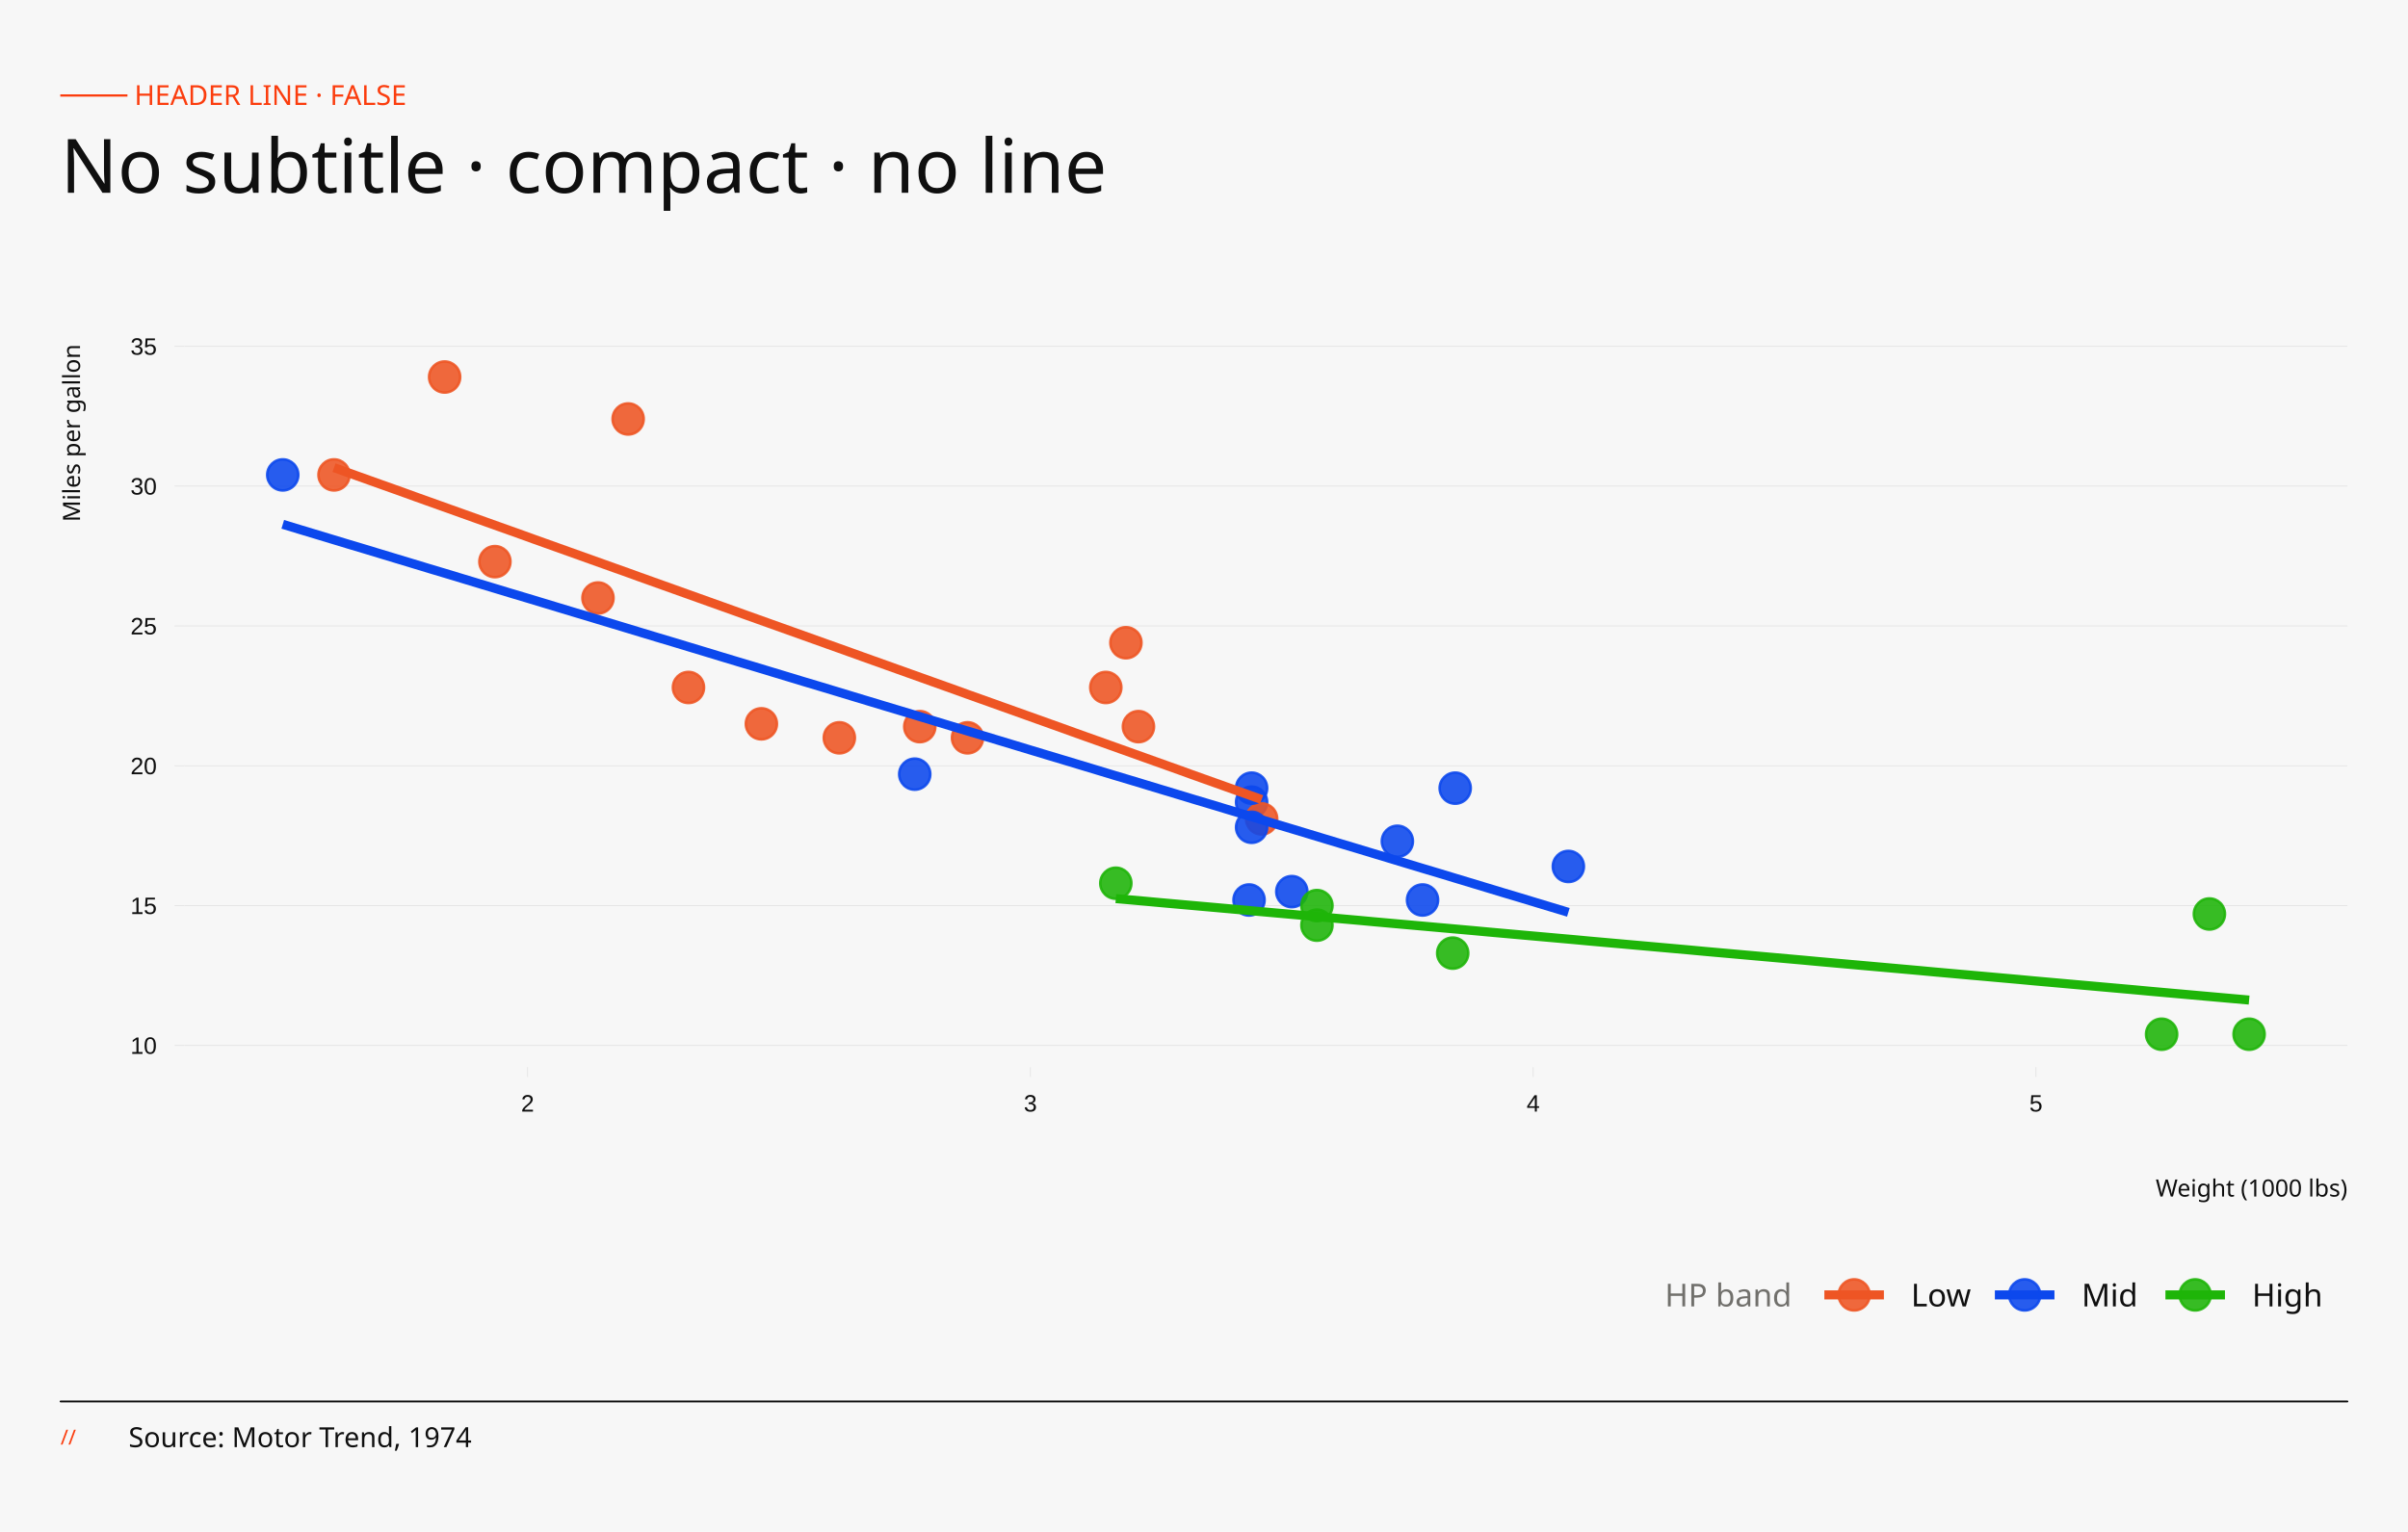
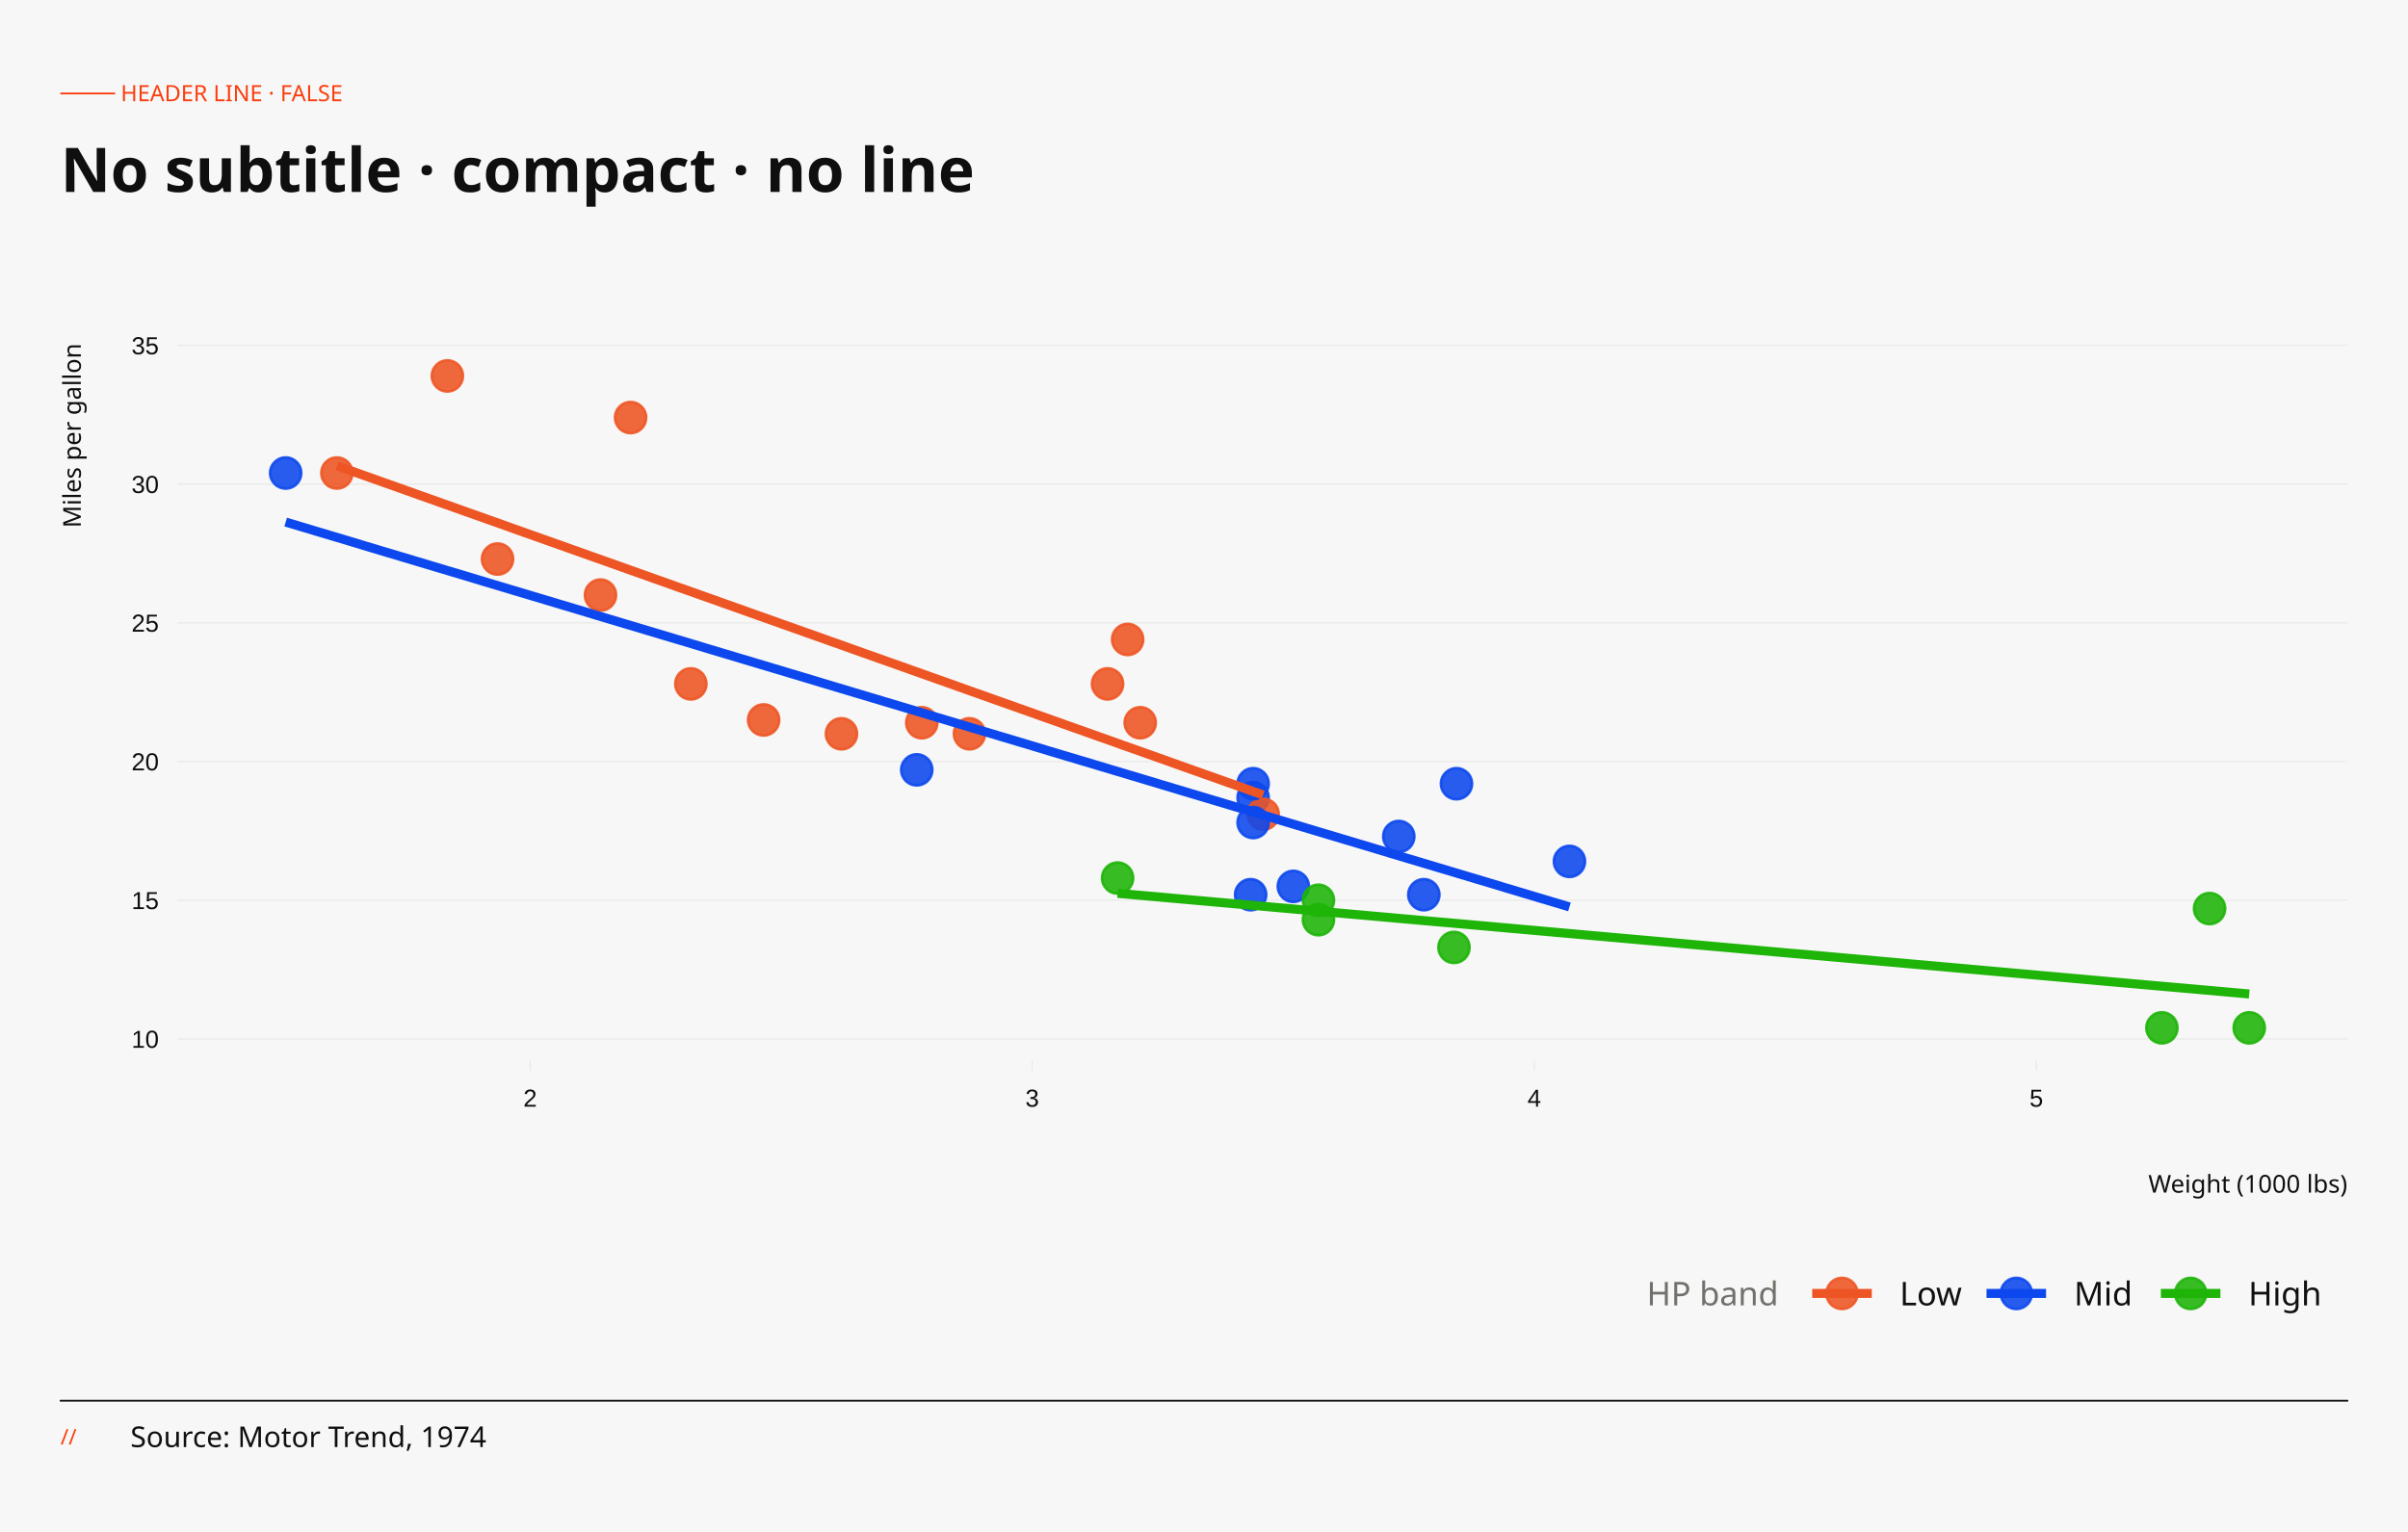
<svg xmlns="http://www.w3.org/2000/svg" width="396.00pt" height="252.00pt" viewBox="0 0 396.00 252.00">
  <g class="svglite">
    <defs>
      <style type="text/css">
    .svglite line, .svglite polyline, .svglite polygon, .svglite path, .svglite rect, .svglite circle {
      fill: none;
      stroke: #000000;
      stroke-linecap: round;
      stroke-linejoin: round;
      stroke-miterlimit: 10.00;
    }
    .svglite text {
      white-space: pre;
    }
    .svglite g.glyphgroup path {
      fill: inherit;
      stroke: none;
    }
  </style>
    </defs>
    <rect width="100%" height="100%" style="stroke: none; fill: none;" />
    <defs>
      <clipPath id="cpMC4wMHwzOTYuMDB8MC4wMHwyNTIuMDA=">
        <rect x="0.00" y="0.00" width="396.00" height="252.00" />
      </clipPath>
    </defs>
    <g clip-path="url(#cpMC4wMHwzOTYuMDB8MC4wMHwyNTIuMDA=)">
-       <rect x="0.00" y="0.00" width="396.00" height="252.00" style="stroke-width: 0.63; stroke: none; fill: #F7F7F7;" />
+       <rect x="-0" y="0.00" width="396.00" height="252.00" style="stroke-width: 0.65; stroke: none; fill: #F7F7F7;" />
    </g>
    <defs>
-       <clipPath id="cpMzAuMzN8Mzg2LjA0fDU2LjYyfDE3NS41NA==">
-         <rect x="30.33" y="56.62" width="355.71" height="118.92" />
+       <clipPath id="cpMzAuODN8Mzg2LjA0fDU2LjQ4fDE3NC40NQ==">
+         <rect x="30.83" y="56.48" width="355.20" height="117.97" />
      </clipPath>
    </defs>
-     <g clip-path="url(#cpMzAuMzN8Mzg2LjA0fDU2LjYyfDE3NS41NA==)">
-       <rect x="30.33" y="56.62" width="355.71" height="118.92" style="stroke-width: 0.63; stroke: none; fill: #F7F7F7;" />
-       <polyline points="30.33,171.97 386.04,171.97 " style="stroke-width: 0.15; stroke: #E4E4E4; stroke-linecap: butt;" />
-       <polyline points="30.33,148.97 386.04,148.97 " style="stroke-width: 0.15; stroke: #E4E4E4; stroke-linecap: butt;" />
-       <polyline points="30.33,125.97 386.04,125.97 " style="stroke-width: 0.15; stroke: #E4E4E4; stroke-linecap: butt;" />
-       <polyline points="30.33,102.97 386.04,102.97 " style="stroke-width: 0.15; stroke: #E4E4E4; stroke-linecap: butt;" />
-       <polyline points="30.33,79.96 386.04,79.96 " style="stroke-width: 0.15; stroke: #E4E4E4; stroke-linecap: butt;" />
-       <polyline points="30.33,56.96 386.04,56.96 " style="stroke-width: 0.15; stroke: #E4E4E4; stroke-linecap: butt;" />
-       <circle cx="138.03" cy="121.37" r="2.56" style="stroke-width: 0.42; stroke: #EE5524; stroke-opacity: 0.88; fill: #EE5524; fill-opacity: 0.88;" />
-       <circle cx="159.11" cy="121.37" r="2.56" style="stroke-width: 0.42; stroke: #EE5524; stroke-opacity: 0.88; fill: #EE5524; fill-opacity: 0.88;" />
-       <circle cx="113.22" cy="113.09" r="2.56" style="stroke-width: 0.42; stroke: #EE5524; stroke-opacity: 0.88; fill: #EE5524; fill-opacity: 0.88;" />
-       <circle cx="187.22" cy="119.53" r="2.56" style="stroke-width: 0.42; stroke: #EE5524; stroke-opacity: 0.88; fill: #EE5524; fill-opacity: 0.88;" />
-       <circle cx="205.83" cy="131.95" r="2.56" style="stroke-width: 0.42; stroke: #0C48ED; stroke-opacity: 0.88; fill: #0C48ED; fill-opacity: 0.88;" />
-       <circle cx="207.48" cy="134.71" r="2.56" style="stroke-width: 0.42; stroke: #EE5524; stroke-opacity: 0.88; fill: #EE5524; fill-opacity: 0.88;" />
-       <circle cx="216.57" cy="152.19" r="2.56" style="stroke-width: 0.42; stroke: #1EB508; stroke-opacity: 0.88; fill: #1EB508; fill-opacity: 0.88;" />
-       <circle cx="185.16" cy="105.73" r="2.56" style="stroke-width: 0.42; stroke: #EE5524; stroke-opacity: 0.88; fill: #EE5524; fill-opacity: 0.88;" />
-       <circle cx="181.85" cy="113.09" r="2.56" style="stroke-width: 0.42; stroke: #EE5524; stroke-opacity: 0.88; fill: #EE5524; fill-opacity: 0.88;" />
-       <circle cx="205.83" cy="129.65" r="2.56" style="stroke-width: 0.42; stroke: #0C48ED; stroke-opacity: 0.88; fill: #0C48ED; fill-opacity: 0.88;" />
-       <circle cx="205.83" cy="136.09" r="2.56" style="stroke-width: 0.42; stroke: #0C48ED; stroke-opacity: 0.88; fill: #0C48ED; fill-opacity: 0.88;" />
-       <circle cx="257.92" cy="142.53" r="2.56" style="stroke-width: 0.42; stroke: #0C48ED; stroke-opacity: 0.88; fill: #0C48ED; fill-opacity: 0.88;" />
-       <circle cx="229.80" cy="138.39" r="2.56" style="stroke-width: 0.42; stroke: #0C48ED; stroke-opacity: 0.88; fill: #0C48ED; fill-opacity: 0.88;" />
-       <circle cx="233.94" cy="148.05" r="2.56" style="stroke-width: 0.42; stroke: #0C48ED; stroke-opacity: 0.88; fill: #0C48ED; fill-opacity: 0.88;" />
-       <circle cx="355.48" cy="170.13" r="2.56" style="stroke-width: 0.42; stroke: #1EB508; stroke-opacity: 0.88; fill: #1EB508; fill-opacity: 0.88;" />
-       <circle cx="369.87" cy="170.13" r="2.56" style="stroke-width: 0.42; stroke: #1EB508; stroke-opacity: 0.88; fill: #1EB508; fill-opacity: 0.88;" />
-       <circle cx="363.34" cy="150.35" r="2.56" style="stroke-width: 0.42; stroke: #1EB508; stroke-opacity: 0.88; fill: #1EB508; fill-opacity: 0.88;" />
-       <circle cx="103.30" cy="68.92" r="2.56" style="stroke-width: 0.42; stroke: #EE5524; stroke-opacity: 0.88; fill: #EE5524; fill-opacity: 0.88;" />
-       <circle cx="54.93" cy="78.12" r="2.56" style="stroke-width: 0.42; stroke: #EE5524; stroke-opacity: 0.88; fill: #EE5524; fill-opacity: 0.88;" />
-       <circle cx="73.12" cy="62.02" r="2.56" style="stroke-width: 0.42; stroke: #EE5524; stroke-opacity: 0.88; fill: #EE5524; fill-opacity: 0.88;" />
-       <circle cx="125.21" cy="119.07" r="2.56" style="stroke-width: 0.42; stroke: #EE5524; stroke-opacity: 0.88; fill: #EE5524; fill-opacity: 0.88;" />
-       <circle cx="212.44" cy="146.67" r="2.56" style="stroke-width: 0.42; stroke: #0C48ED; stroke-opacity: 0.88; fill: #0C48ED; fill-opacity: 0.88;" />
-       <circle cx="205.41" cy="148.05" r="2.56" style="stroke-width: 0.42; stroke: #0C48ED; stroke-opacity: 0.88; fill: #0C48ED; fill-opacity: 0.88;" />
-       <circle cx="238.90" cy="156.79" r="2.56" style="stroke-width: 0.42; stroke: #1EB508; stroke-opacity: 0.88; fill: #1EB508; fill-opacity: 0.88;" />
-       <circle cx="239.31" cy="129.65" r="2.56" style="stroke-width: 0.42; stroke: #0C48ED; stroke-opacity: 0.88; fill: #0C48ED; fill-opacity: 0.88;" />
-       <circle cx="81.39" cy="92.39" r="2.56" style="stroke-width: 0.42; stroke: #EE5524; stroke-opacity: 0.88; fill: #EE5524; fill-opacity: 0.88;" />
-       <circle cx="98.34" cy="98.37" r="2.56" style="stroke-width: 0.42; stroke: #EE5524; stroke-opacity: 0.88; fill: #EE5524; fill-opacity: 0.88;" />
-       <circle cx="46.50" cy="78.12" r="2.56" style="stroke-width: 0.42; stroke: #0C48ED; stroke-opacity: 0.88; fill: #0C48ED; fill-opacity: 0.88;" />
-       <circle cx="183.50" cy="145.29" r="2.56" style="stroke-width: 0.42; stroke: #1EB508; stroke-opacity: 0.88; fill: #1EB508; fill-opacity: 0.88;" />
-       <circle cx="150.43" cy="127.35" r="2.56" style="stroke-width: 0.42; stroke: #0C48ED; stroke-opacity: 0.88; fill: #0C48ED; fill-opacity: 0.88;" />
-       <circle cx="216.57" cy="148.97" r="2.56" style="stroke-width: 0.42; stroke: #1EB508; stroke-opacity: 0.88; fill: #1EB508; fill-opacity: 0.88;" />
-       <circle cx="151.26" cy="119.53" r="2.56" style="stroke-width: 0.42; stroke: #EE5524; stroke-opacity: 0.88; fill: #EE5524; fill-opacity: 0.88;" />
-       <polyline points="54.93,76.93 56.86,77.62 58.79,78.31 60.72,79.00 62.65,79.69 64.59,80.38 66.52,81.07 68.45,81.77 70.38,82.46 72.31,83.15 74.24,83.84 76.17,84.53 78.10,85.22 80.03,85.91 81.96,86.60 83.90,87.29 85.83,87.98 87.76,88.68 89.69,89.37 91.62,90.06 93.55,90.75 95.48,91.44 97.41,92.13 99.34,92.82 101.27,93.51 103.21,94.20 105.14,94.90 107.07,95.59 109.00,96.28 110.93,96.97 112.86,97.66 114.79,98.35 116.72,99.04 118.65,99.73 120.58,100.42 122.52,101.12 124.45,101.81 126.38,102.50 128.31,103.19 130.24,103.88 132.17,104.57 134.10,105.26 136.03,105.95 137.96,106.64 139.89,107.33 141.83,108.03 143.76,108.72 145.69,109.41 147.62,110.10 149.55,110.79 151.48,111.48 153.41,112.17 155.34,112.86 157.27,113.55 159.20,114.25 161.14,114.94 163.07,115.63 165.00,116.32 166.93,117.01 168.86,117.70 170.79,118.39 172.72,119.08 174.65,119.77 176.58,120.47 178.51,121.16 180.45,121.85 182.38,122.54 184.31,123.23 186.24,123.92 188.17,124.61 190.10,125.30 192.03,125.99 193.96,126.68 195.89,127.38 197.82,128.07 199.76,128.76 201.69,129.45 203.62,130.14 205.55,130.83 207.48,131.52 " style="stroke-width: 1.49; stroke: #EE5524; stroke-linecap: butt;" />
-       <polyline points="46.50,86.25 49.17,87.06 51.85,87.87 54.53,88.68 57.20,89.49 59.88,90.29 62.55,91.10 65.23,91.91 67.91,92.72 70.58,93.53 73.26,94.33 75.93,95.14 78.61,95.95 81.29,96.76 83.96,97.57 86.64,98.37 89.32,99.18 91.99,99.99 94.67,100.80 97.34,101.60 100.02,102.41 102.70,103.22 105.37,104.03 108.05,104.84 110.73,105.64 113.40,106.45 116.08,107.26 118.75,108.07 121.43,108.88 124.11,109.68 126.78,110.49 129.46,111.30 132.13,112.11 134.81,112.91 137.49,113.72 140.16,114.53 142.84,115.34 145.52,116.15 148.19,116.95 150.87,117.76 153.54,118.57 156.22,119.38 158.90,120.19 161.57,120.99 164.25,121.80 166.93,122.61 169.60,123.42 172.28,124.23 174.95,125.03 177.63,125.84 180.31,126.65 182.98,127.46 185.66,128.26 188.34,129.07 191.01,129.88 193.69,130.69 196.36,131.50 199.04,132.30 201.72,133.11 204.39,133.92 207.07,134.73 209.74,135.54 212.42,136.34 215.10,137.15 217.77,137.96 220.45,138.77 223.13,139.57 225.80,140.38 228.48,141.19 231.15,142.00 233.83,142.81 236.51,143.61 239.18,144.42 241.86,145.23 244.54,146.04 247.21,146.85 249.89,147.65 252.56,148.46 255.24,149.27 257.92,150.08 " style="stroke-width: 1.49; stroke: #0C48ED; stroke-linecap: butt;" />
-       <polyline points="183.50,147.82 185.86,148.03 188.22,148.24 190.58,148.46 192.94,148.67 195.30,148.88 197.66,149.09 200.02,149.30 202.37,149.51 204.73,149.72 207.09,149.94 209.45,150.15 211.81,150.36 214.17,150.57 216.53,150.78 218.89,150.99 221.25,151.20 223.61,151.41 225.97,151.63 228.32,151.84 230.68,152.05 233.04,152.26 235.40,152.47 237.76,152.68 240.12,152.89 242.48,153.10 244.84,153.32 247.20,153.53 249.56,153.74 251.91,153.95 254.27,154.16 256.63,154.37 258.99,154.58 261.35,154.80 263.71,155.01 266.07,155.22 268.43,155.43 270.79,155.64 273.15,155.85 275.51,156.06 277.86,156.27 280.22,156.49 282.58,156.70 284.94,156.91 287.30,157.12 289.66,157.33 292.02,157.54 294.38,157.75 296.74,157.96 299.10,158.18 301.46,158.39 303.81,158.60 306.17,158.81 308.53,159.02 310.89,159.23 313.25,159.44 315.61,159.65 317.97,159.87 320.33,160.08 322.69,160.29 325.05,160.50 327.41,160.71 329.76,160.92 332.12,161.13 334.48,161.35 336.84,161.56 339.20,161.77 341.56,161.98 343.92,162.19 346.28,162.40 348.64,162.61 351.00,162.82 353.36,163.04 355.71,163.25 358.07,163.46 360.43,163.67 362.79,163.88 365.15,164.09 367.51,164.30 369.87,164.51 " style="stroke-width: 1.49; stroke: #1EB508; stroke-linecap: butt;" />
+     <g clip-path="url(#cpMzAuODN8Mzg2LjA0fDU2LjQ4fDE3NC40NQ==)">
+       <rect x="30.83" y="56.48" width="355.20" height="117.97" style="stroke-width: 0.65; stroke: none; fill: #F7F7F7;" />
+       <polyline points="30.83,170.91 386.04,170.91 " style="stroke-width: 0.15; stroke: #E4E4E4; stroke-linecap: butt;" />
+       <polyline points="30.83,148.09 386.04,148.09 " style="stroke-width: 0.15; stroke: #E4E4E4; stroke-linecap: butt;" />
+       <polyline points="30.83,125.27 386.04,125.27 " style="stroke-width: 0.15; stroke: #E4E4E4; stroke-linecap: butt;" />
+       <polyline points="30.83,102.46 386.04,102.46 " style="stroke-width: 0.15; stroke: #E4E4E4; stroke-linecap: butt;" />
+       <polyline points="30.83,79.64 386.04,79.64 " style="stroke-width: 0.15; stroke: #E4E4E4; stroke-linecap: butt;" />
+       <polyline points="30.83,56.82 386.04,56.82 " style="stroke-width: 0.15; stroke: #E4E4E4; stroke-linecap: butt;" />
+       <circle cx="138.38" cy="120.71" r="2.56" style="stroke-width: 0.43; stroke: #EE5524; stroke-opacity: 0.88; fill: #EE5524; fill-opacity: 0.88;" />
+       <circle cx="159.43" cy="120.71" r="2.56" style="stroke-width: 0.43; stroke: #EE5524; stroke-opacity: 0.88; fill: #EE5524; fill-opacity: 0.88;" />
+       <circle cx="113.61" cy="112.50" r="2.56" style="stroke-width: 0.43; stroke: #EE5524; stroke-opacity: 0.88; fill: #EE5524; fill-opacity: 0.88;" />
+       <circle cx="187.51" cy="118.89" r="2.56" style="stroke-width: 0.43; stroke: #EE5524; stroke-opacity: 0.88; fill: #EE5524; fill-opacity: 0.88;" />
+       <circle cx="206.08" cy="131.21" r="2.56" style="stroke-width: 0.43; stroke: #0C48ED; stroke-opacity: 0.88; fill: #0C48ED; fill-opacity: 0.88;" />
+       <circle cx="207.73" cy="133.94" r="2.56" style="stroke-width: 0.43; stroke: #EE5524; stroke-opacity: 0.88; fill: #EE5524; fill-opacity: 0.88;" />
+       <circle cx="216.82" cy="151.29" r="2.56" style="stroke-width: 0.43; stroke: #1EB508; stroke-opacity: 0.88; fill: #1EB508; fill-opacity: 0.88;" />
+       <circle cx="185.44" cy="105.19" r="2.56" style="stroke-width: 0.43; stroke: #EE5524; stroke-opacity: 0.88; fill: #EE5524; fill-opacity: 0.88;" />
+       <circle cx="182.14" cy="112.50" r="2.56" style="stroke-width: 0.43; stroke: #EE5524; stroke-opacity: 0.88; fill: #EE5524; fill-opacity: 0.88;" />
+       <circle cx="206.08" cy="128.92" r="2.56" style="stroke-width: 0.43; stroke: #0C48ED; stroke-opacity: 0.88; fill: #0C48ED; fill-opacity: 0.88;" />
+       <circle cx="206.08" cy="135.31" r="2.56" style="stroke-width: 0.43; stroke: #0C48ED; stroke-opacity: 0.88; fill: #0C48ED; fill-opacity: 0.88;" />
+       <circle cx="258.10" cy="141.70" r="2.56" style="stroke-width: 0.43; stroke: #0C48ED; stroke-opacity: 0.88; fill: #0C48ED; fill-opacity: 0.88;" />
+       <circle cx="230.03" cy="137.60" r="2.56" style="stroke-width: 0.43; stroke: #0C48ED; stroke-opacity: 0.88; fill: #0C48ED; fill-opacity: 0.88;" />
+       <circle cx="234.15" cy="147.18" r="2.56" style="stroke-width: 0.43; stroke: #0C48ED; stroke-opacity: 0.88; fill: #0C48ED; fill-opacity: 0.88;" />
+       <circle cx="355.53" cy="169.08" r="2.56" style="stroke-width: 0.43; stroke: #1EB508; stroke-opacity: 0.88; fill: #1EB508; fill-opacity: 0.88;" />
+       <circle cx="369.89" cy="169.08" r="2.56" style="stroke-width: 0.43; stroke: #1EB508; stroke-opacity: 0.88; fill: #1EB508; fill-opacity: 0.88;" />
+       <circle cx="363.37" cy="149.46" r="2.56" style="stroke-width: 0.43; stroke: #1EB508; stroke-opacity: 0.88; fill: #1EB508; fill-opacity: 0.88;" />
+       <circle cx="103.70" cy="68.69" r="2.56" style="stroke-width: 0.43; stroke: #EE5524; stroke-opacity: 0.88; fill: #EE5524; fill-opacity: 0.88;" />
+       <circle cx="55.40" cy="77.81" r="2.56" style="stroke-width: 0.43; stroke: #EE5524; stroke-opacity: 0.88; fill: #EE5524; fill-opacity: 0.88;" />
+       <circle cx="73.57" cy="61.84" r="2.56" style="stroke-width: 0.43; stroke: #EE5524; stroke-opacity: 0.88; fill: #EE5524; fill-opacity: 0.88;" />
+       <circle cx="125.58" cy="118.43" r="2.56" style="stroke-width: 0.43; stroke: #EE5524; stroke-opacity: 0.88; fill: #EE5524; fill-opacity: 0.88;" />
+       <circle cx="212.69" cy="145.81" r="2.56" style="stroke-width: 0.43; stroke: #0C48ED; stroke-opacity: 0.88; fill: #0C48ED; fill-opacity: 0.88;" />
+       <circle cx="205.67" cy="147.18" r="2.56" style="stroke-width: 0.43; stroke: #0C48ED; stroke-opacity: 0.88; fill: #0C48ED; fill-opacity: 0.88;" />
+       <circle cx="239.11" cy="155.85" r="2.56" style="stroke-width: 0.43; stroke: #1EB508; stroke-opacity: 0.88; fill: #1EB508; fill-opacity: 0.88;" />
+       <circle cx="239.52" cy="128.92" r="2.56" style="stroke-width: 0.43; stroke: #0C48ED; stroke-opacity: 0.88; fill: #0C48ED; fill-opacity: 0.88;" />
+       <circle cx="81.82" cy="91.96" r="2.56" style="stroke-width: 0.43; stroke: #EE5524; stroke-opacity: 0.88; fill: #EE5524; fill-opacity: 0.88;" />
+       <circle cx="98.75" cy="97.89" r="2.56" style="stroke-width: 0.43; stroke: #EE5524; stroke-opacity: 0.88; fill: #EE5524; fill-opacity: 0.88;" />
+       <circle cx="46.98" cy="77.81" r="2.56" style="stroke-width: 0.43; stroke: #0C48ED; stroke-opacity: 0.88; fill: #0C48ED; fill-opacity: 0.88;" />
+       <circle cx="183.79" cy="144.44" r="2.56" style="stroke-width: 0.43; stroke: #1EB508; stroke-opacity: 0.88; fill: #1EB508; fill-opacity: 0.88;" />
+       <circle cx="150.76" cy="126.64" r="2.56" style="stroke-width: 0.43; stroke: #0C48ED; stroke-opacity: 0.88; fill: #0C48ED; fill-opacity: 0.88;" />
+       <circle cx="216.82" cy="148.09" r="2.56" style="stroke-width: 0.43; stroke: #1EB508; stroke-opacity: 0.88; fill: #1EB508; fill-opacity: 0.88;" />
+       <circle cx="151.59" cy="118.89" r="2.56" style="stroke-width: 0.43; stroke: #EE5524; stroke-opacity: 0.88; fill: #EE5524; fill-opacity: 0.88;" />
+       <polyline points="55.40,76.63 57.33,77.31 59.26,78.00 61.19,78.68 63.11,79.37 65.04,80.05 66.97,80.74 68.90,81.43 70.83,82.11 72.76,82.80 74.68,83.48 76.61,84.17 78.54,84.85 80.47,85.54 82.40,86.22 84.32,86.91 86.25,87.60 88.18,88.28 90.11,88.97 92.04,89.65 93.97,90.34 95.89,91.02 97.82,91.71 99.75,92.39 101.68,93.08 103.61,93.77 105.54,94.45 107.46,95.14 109.39,95.82 111.32,96.51 113.25,97.19 115.18,97.88 117.11,98.56 119.03,99.25 120.96,99.93 122.89,100.62 124.82,101.31 126.75,101.99 128.67,102.68 130.60,103.36 132.53,104.05 134.46,104.73 136.39,105.42 138.32,106.10 140.24,106.79 142.17,107.48 144.10,108.16 146.03,108.85 147.96,109.53 149.89,110.22 151.81,110.90 153.74,111.59 155.67,112.27 157.60,112.96 159.53,113.65 161.46,114.33 163.38,115.02 165.31,115.70 167.24,116.39 169.17,117.07 171.10,117.76 173.02,118.44 174.95,119.13 176.88,119.82 178.81,120.50 180.74,121.19 182.67,121.87 184.59,122.56 186.52,123.24 188.45,123.93 190.38,124.61 192.31,125.30 194.24,125.99 196.16,126.67 198.09,127.36 200.02,128.04 201.95,128.73 203.88,129.41 205.81,130.10 207.73,130.78 " style="stroke-width: 1.49; stroke: #EE5524; stroke-linecap: butt;" />
+       <polyline points="46.98,85.88 49.65,86.68 52.32,87.48 55.00,88.28 57.67,89.08 60.34,89.89 63.01,90.69 65.69,91.49 68.36,92.29 71.03,93.09 73.70,93.89 76.38,94.69 79.05,95.50 81.72,96.30 84.39,97.10 87.07,97.90 89.74,98.70 92.41,99.50 95.08,100.30 97.75,101.11 100.43,101.91 103.10,102.71 105.77,103.51 108.44,104.31 111.12,105.11 113.79,105.91 116.46,106.72 119.13,107.52 121.81,108.32 124.48,109.12 127.15,109.92 129.82,110.72 132.50,111.52 135.17,112.33 137.84,113.13 140.51,113.93 143.19,114.73 145.86,115.53 148.53,116.33 151.20,117.13 153.88,117.94 156.55,118.74 159.22,119.54 161.89,120.34 164.56,121.14 167.24,121.94 169.91,122.74 172.58,123.55 175.25,124.35 177.93,125.15 180.60,125.95 183.27,126.75 185.94,127.55 188.62,128.35 191.29,129.16 193.96,129.96 196.63,130.76 199.31,131.56 201.98,132.36 204.65,133.16 207.32,133.96 210.00,134.77 212.67,135.57 215.34,136.37 218.01,137.17 220.68,137.97 223.36,138.77 226.03,139.57 228.70,140.38 231.37,141.18 234.05,141.98 236.72,142.78 239.39,143.58 242.06,144.38 244.74,145.18 247.41,145.99 250.08,146.79 252.75,147.59 255.43,148.39 258.10,149.19 " style="stroke-width: 1.49; stroke: #0C48ED; stroke-linecap: butt;" />
+       <polyline points="183.79,146.95 186.15,147.16 188.50,147.37 190.86,147.58 193.21,147.79 195.57,148.00 197.92,148.21 200.28,148.42 202.64,148.63 204.99,148.84 207.35,149.05 209.70,149.26 212.06,149.47 214.41,149.68 216.77,149.89 219.13,150.10 221.48,150.31 223.84,150.52 226.19,150.73 228.55,150.94 230.90,151.15 233.26,151.36 235.62,151.57 237.97,151.77 240.33,151.98 242.68,152.19 245.04,152.40 247.39,152.61 249.75,152.82 252.11,153.03 254.46,153.24 256.82,153.45 259.17,153.66 261.53,153.87 263.88,154.08 266.24,154.29 268.60,154.50 270.95,154.71 273.31,154.92 275.66,155.13 278.02,155.34 280.37,155.55 282.73,155.76 285.09,155.97 287.44,156.18 289.80,156.39 292.15,156.60 294.51,156.81 296.86,157.01 299.22,157.22 301.58,157.43 303.93,157.64 306.29,157.85 308.64,158.06 311.00,158.27 313.35,158.48 315.71,158.69 318.07,158.90 320.42,159.11 322.78,159.32 325.13,159.53 327.49,159.74 329.84,159.95 332.20,160.16 334.56,160.37 336.91,160.58 339.27,160.79 341.62,161.00 343.98,161.21 346.33,161.42 348.69,161.63 351.05,161.84 353.40,162.05 355.76,162.26 358.11,162.46 360.47,162.67 362.82,162.88 365.18,163.09 367.54,163.30 369.89,163.51 " style="stroke-width: 1.49; stroke: #1EB508; stroke-linecap: butt;" />
    </g>
    <g clip-path="url(#cpMC4wMHwzOTYuMDB8MC4wMHwyNTIuMDA=)">
-       <text x="25.79" y="173.36" text-anchor="end" style="font-size: 3.90px;fill: #0F0F0F; font-family: &quot;Arial&quot;;" textLength="4.31px" lengthAdjust="spacingAndGlyphs">10</text>
-       <text x="25.79" y="150.36" text-anchor="end" style="font-size: 3.90px;fill: #0F0F0F; font-family: &quot;Arial&quot;;" textLength="4.31px" lengthAdjust="spacingAndGlyphs">15</text>
-       <text x="25.79" y="127.36" text-anchor="end" style="font-size: 3.90px;fill: #0F0F0F; font-family: &quot;Arial&quot;;" textLength="4.31px" lengthAdjust="spacingAndGlyphs">20</text>
-       <text x="25.79" y="104.36" text-anchor="end" style="font-size: 3.90px;fill: #0F0F0F; font-family: &quot;Arial&quot;;" textLength="4.31px" lengthAdjust="spacingAndGlyphs">25</text>
-       <text x="25.79" y="81.36" text-anchor="end" style="font-size: 3.90px;fill: #0F0F0F; font-family: &quot;Arial&quot;;" textLength="4.31px" lengthAdjust="spacingAndGlyphs">30</text>
-       <text x="25.79" y="58.36" text-anchor="end" style="font-size: 3.90px;fill: #0F0F0F; font-family: &quot;Arial&quot;;" textLength="4.31px" lengthAdjust="spacingAndGlyphs">35</text>
-       <polyline points="28.71,171.97 30.33,171.97 " style="stroke-width: 0.15; stroke: #E4E4E4; stroke-linecap: butt;" />
-       <polyline points="28.71,148.97 30.33,148.97 " style="stroke-width: 0.15; stroke: #E4E4E4; stroke-linecap: butt;" />
-       <polyline points="28.71,125.97 30.33,125.97 " style="stroke-width: 0.15; stroke: #E4E4E4; stroke-linecap: butt;" />
-       <polyline points="28.71,102.97 30.33,102.97 " style="stroke-width: 0.15; stroke: #E4E4E4; stroke-linecap: butt;" />
-       <polyline points="28.71,79.96 30.33,79.96 " style="stroke-width: 0.15; stroke: #E4E4E4; stroke-linecap: butt;" />
-       <polyline points="28.71,56.96 30.33,56.96 " style="stroke-width: 0.15; stroke: #E4E4E4; stroke-linecap: butt;" />
-       <polyline points="86.76,177.15 86.76,175.54 " style="stroke-width: 0.15; stroke: #E4E4E4; stroke-linecap: butt;" />
-       <polyline points="169.45,177.15 169.45,175.54 " style="stroke-width: 0.15; stroke: #E4E4E4; stroke-linecap: butt;" />
-       <polyline points="252.13,177.15 252.13,175.54 " style="stroke-width: 0.15; stroke: #E4E4E4; stroke-linecap: butt;" />
-       <polyline points="334.81,177.15 334.81,175.54 " style="stroke-width: 0.15; stroke: #E4E4E4; stroke-linecap: butt;" />
-       <text x="86.76" y="182.85" text-anchor="middle" style="font-size: 3.90px;fill: #0F0F0F; font-family: &quot;Arial&quot;;" textLength="2.16px" lengthAdjust="spacingAndGlyphs">2</text>
-       <text x="169.45" y="182.85" text-anchor="middle" style="font-size: 3.90px;fill: #0F0F0F; font-family: &quot;Arial&quot;;" textLength="2.16px" lengthAdjust="spacingAndGlyphs">3</text>
-       <text x="252.13" y="182.85" text-anchor="middle" style="font-size: 3.90px;fill: #0F0F0F; font-family: &quot;Arial&quot;;" textLength="2.16px" lengthAdjust="spacingAndGlyphs">4</text>
-       <text x="334.81" y="182.85" text-anchor="middle" style="font-size: 3.90px;fill: #0F0F0F; font-family: &quot;Arial&quot;;" textLength="2.16px" lengthAdjust="spacingAndGlyphs">5</text>
-       <text x="386.04" y="196.83" text-anchor="end" style="font-size: 3.90px; font-weight: 100;fill: #0F0F0F; font-family: &quot;JetBrains Mono&quot;;" textLength="39.58px" lengthAdjust="spacingAndGlyphs">Weight (1000 lbs)</text>
-       <text transform="translate(13.16,56.62) rotate(-90)" text-anchor="end" style="font-size: 3.90px; font-weight: 100;fill: #0F0F0F; font-family: &quot;JetBrains Mono&quot;;" textLength="37.25px" lengthAdjust="spacingAndGlyphs">Miles per gallon</text>
-       <rect x="270.56" y="203.66" width="115.48" height="18.72" style="stroke-width: 0.75; stroke: none;" />
-       <rect x="270.56" y="203.66" width="115.48" height="18.72" style="stroke-width: 0.63; stroke: none; fill: #F7F7F7;" />
-       <text x="273.79" y="214.91" style="font-size: 5.20px;fill: #71706C; font-family: &quot;JetBrains Mono&quot;;" textLength="21.77px" lengthAdjust="spacingAndGlyphs">HP band</text>
-       <rect x="298.80" y="206.89" width="12.24" height="12.24" style="stroke-width: 0.63; stroke: none; fill: #F7F7F7;" />
-       <circle cx="304.92" cy="213.01" r="2.56" style="stroke-width: 0.42; stroke: #EE5524; stroke-opacity: 0.88; fill: #EE5524; fill-opacity: 0.88;" />
-       <line x1="300.02" y1="213.01" x2="309.81" y2="213.01" style="stroke-width: 1.49; stroke: #EE5524; stroke-linecap: butt;" />
-       <rect x="326.84" y="206.89" width="12.24" height="12.24" style="stroke-width: 0.63; stroke: none; fill: #F7F7F7;" />
-       <circle cx="332.96" cy="213.01" r="2.56" style="stroke-width: 0.42; stroke: #0C48ED; stroke-opacity: 0.88; fill: #0C48ED; fill-opacity: 0.88;" />
-       <line x1="328.06" y1="213.01" x2="337.86" y2="213.01" style="stroke-width: 1.49; stroke: #0C48ED; stroke-linecap: butt;" />
-       <rect x="354.88" y="206.89" width="12.24" height="12.24" style="stroke-width: 0.63; stroke: none; fill: #F7F7F7;" />
-       <circle cx="361.00" cy="213.01" r="2.56" style="stroke-width: 0.42; stroke: #1EB508; stroke-opacity: 0.88; fill: #1EB508; fill-opacity: 0.88;" />
-       <line x1="356.11" y1="213.01" x2="365.90" y2="213.01" style="stroke-width: 1.49; stroke: #1EB508; stroke-linecap: butt;" />
-       <text x="314.27" y="214.91" style="font-size: 5.20px;fill: #0F0F0F; font-family: &quot;JetBrains Mono&quot;;" textLength="9.33px" lengthAdjust="spacingAndGlyphs">Low</text>
-       <text x="342.32" y="214.91" style="font-size: 5.20px;fill: #0F0F0F; font-family: &quot;JetBrains Mono&quot;;" textLength="9.33px" lengthAdjust="spacingAndGlyphs">Mid</text>
-       <text x="370.36" y="214.91" style="font-size: 5.20px;fill: #0F0F0F; font-family: &quot;JetBrains Mono&quot;;" textLength="12.44px" lengthAdjust="spacingAndGlyphs">High</text>
-       <text x="9.96" y="31.71" style="font-size: 12.35px;fill: #0F0F0F; font-family: &quot;Archivo&quot;;" textLength="160.83px" lengthAdjust="spacingAndGlyphs">No subtitle · compact · no line</text>
-       <text x="9.96" y="17.27" style="font-size: 4.55px;fill: #FB3D0E; font-family: &quot;JetBrains Mono&quot;;" textLength="65.62px" lengthAdjust="spacingAndGlyphs">──── HEADER LINE · FALSE</text>
-       <text x="9.96" y="237.63" style="font-size: 3.41px; font-weight: 100;fill: #FB3D0E; font-family: &quot;JetBrains Mono&quot;;" textLength="8.19px" lengthAdjust="spacingAndGlyphs">//  </text>
-       <text x="21.14" y="238.05" style="font-size: 4.55px; font-weight: 100;fill: #0F0F0F; font-family: &quot;JetBrains Mono&quot;;" textLength="68.36px" lengthAdjust="spacingAndGlyphs">Source: Motor Trend, 1974</text>
-       <polyline points="9.96,230.54 386.04,230.54 " style="stroke-width: 0.30; stroke: #0F0F0F;" />
+       <text x="26.13" y="172.36" text-anchor="end" style="font-size: 4.05px;fill: #0F0F0F; font-family: &quot;Arial&quot;;" textLength="4.50px" lengthAdjust="spacingAndGlyphs">10</text>
+       <text x="26.13" y="149.54" text-anchor="end" style="font-size: 4.05px;fill: #0F0F0F; font-family: &quot;Arial&quot;;" textLength="4.50px" lengthAdjust="spacingAndGlyphs">15</text>
+       <text x="26.13" y="126.72" text-anchor="end" style="font-size: 4.05px;fill: #0F0F0F; font-family: &quot;Arial&quot;;" textLength="4.50px" lengthAdjust="spacingAndGlyphs">20</text>
+       <text x="26.13" y="103.91" text-anchor="end" style="font-size: 4.05px;fill: #0F0F0F; font-family: &quot;Arial&quot;;" textLength="4.50px" lengthAdjust="spacingAndGlyphs">25</text>
+       <text x="26.13" y="81.09" text-anchor="end" style="font-size: 4.05px;fill: #0F0F0F; font-family: &quot;Arial&quot;;" textLength="4.50px" lengthAdjust="spacingAndGlyphs">30</text>
+       <text x="26.13" y="58.27" text-anchor="end" style="font-size: 4.05px;fill: #0F0F0F; font-family: &quot;Arial&quot;;" textLength="4.50px" lengthAdjust="spacingAndGlyphs">35</text>
+       <polyline points="29.15,170.91 30.83,170.91 " style="stroke-width: 0.15; stroke: #E4E4E4; stroke-linecap: butt;" />
+       <polyline points="29.15,148.09 30.83,148.09 " style="stroke-width: 0.15; stroke: #E4E4E4; stroke-linecap: butt;" />
+       <polyline points="29.15,125.27 30.83,125.27 " style="stroke-width: 0.15; stroke: #E4E4E4; stroke-linecap: butt;" />
+       <polyline points="29.15,102.46 30.83,102.46 " style="stroke-width: 0.15; stroke: #E4E4E4; stroke-linecap: butt;" />
+       <polyline points="29.15,79.64 30.83,79.64 " style="stroke-width: 0.15; stroke: #E4E4E4; stroke-linecap: butt;" />
+       <polyline points="29.15,56.82 30.83,56.82 " style="stroke-width: 0.15; stroke: #E4E4E4; stroke-linecap: butt;" />
+       <polyline points="87.19,176.13 87.19,174.45 " style="stroke-width: 0.15; stroke: #E4E4E4; stroke-linecap: butt;" />
+       <polyline points="169.75,176.13 169.75,174.45 " style="stroke-width: 0.15; stroke: #E4E4E4; stroke-linecap: butt;" />
+       <polyline points="252.32,176.13 252.32,174.45 " style="stroke-width: 0.15; stroke: #E4E4E4; stroke-linecap: butt;" />
+       <polyline points="334.88,176.13 334.88,174.45 " style="stroke-width: 0.15; stroke: #E4E4E4; stroke-linecap: butt;" />
+       <text x="87.19" y="182.05" text-anchor="middle" style="font-size: 4.05px;fill: #0F0F0F; font-family: &quot;Arial&quot;;" textLength="2.25px" lengthAdjust="spacingAndGlyphs">2</text>
+       <text x="169.75" y="182.05" text-anchor="middle" style="font-size: 4.05px;fill: #0F0F0F; font-family: &quot;Arial&quot;;" textLength="2.25px" lengthAdjust="spacingAndGlyphs">3</text>
+       <text x="252.32" y="182.05" text-anchor="middle" style="font-size: 4.05px;fill: #0F0F0F; font-family: &quot;Arial&quot;;" textLength="2.25px" lengthAdjust="spacingAndGlyphs">4</text>
+       <text x="334.88" y="182.05" text-anchor="middle" style="font-size: 4.05px;fill: #0F0F0F; font-family: &quot;Arial&quot;;" textLength="2.25px" lengthAdjust="spacingAndGlyphs">5</text>
+       <text x="386.04" y="196.19" text-anchor="end" style="font-size: 4.05px; font-weight: 100;fill: #0F0F0F; font-family: &quot;JetBrains Mono&quot;;" textLength="41.17px" lengthAdjust="spacingAndGlyphs">Weight (1000 lbs)</text>
+       <text transform="translate(13.29,56.48) rotate(-90)" text-anchor="end" style="font-size: 4.05px; font-weight: 100;fill: #0F0F0F; font-family: &quot;JetBrains Mono&quot;;" textLength="38.75px" lengthAdjust="spacingAndGlyphs">Miles per gallon</text>
+       <rect x="267.43" y="203.29" width="118.60" height="18.96" style="stroke-width: 0.75; stroke: none;" />
+       <rect x="267.43" y="203.29" width="118.60" height="18.96" style="stroke-width: 0.65; stroke: none; fill: #F7F7F7;" />
+       <text x="270.80" y="214.74" style="font-size: 5.40px;fill: #71706C; font-family: &quot;JetBrains Mono&quot;;" textLength="22.64px" lengthAdjust="spacingAndGlyphs">HP band</text>
+       <rect x="296.80" y="206.65" width="12.24" height="12.24" style="stroke-width: 0.65; stroke: none; fill: #F7F7F7;" />
+       <circle cx="302.92" cy="212.77" r="2.56" style="stroke-width: 0.43; stroke: #EE5524; stroke-opacity: 0.88; fill: #EE5524; fill-opacity: 0.88;" />
+       <line x1="298.02" y1="212.77" x2="307.82" y2="212.77" style="stroke-width: 1.49; stroke: #EE5524; stroke-linecap: butt;" />
+       <rect x="325.47" y="206.65" width="12.24" height="12.24" style="stroke-width: 0.65; stroke: none; fill: #F7F7F7;" />
+       <circle cx="331.59" cy="212.77" r="2.56" style="stroke-width: 0.43; stroke: #0C48ED; stroke-opacity: 0.88; fill: #0C48ED; fill-opacity: 0.88;" />
+       <line x1="326.69" y1="212.77" x2="336.48" y2="212.77" style="stroke-width: 1.49; stroke: #0C48ED; stroke-linecap: butt;" />
+       <rect x="354.14" y="206.65" width="12.24" height="12.24" style="stroke-width: 0.65; stroke: none; fill: #F7F7F7;" />
+       <circle cx="360.26" cy="212.77" r="2.56" style="stroke-width: 0.43; stroke: #1EB508; stroke-opacity: 0.88; fill: #1EB508; fill-opacity: 0.88;" />
+       <line x1="355.36" y1="212.77" x2="365.15" y2="212.77" style="stroke-width: 1.49; stroke: #1EB508; stroke-linecap: butt;" />
+       <text x="312.40" y="214.74" style="font-size: 5.40px;fill: #0F0F0F; font-family: &quot;JetBrains Mono&quot;;" textLength="9.70px" lengthAdjust="spacingAndGlyphs">Low</text>
+       <text x="341.07" y="214.74" style="font-size: 5.40px;fill: #0F0F0F; font-family: &quot;JetBrains Mono&quot;;" textLength="9.70px" lengthAdjust="spacingAndGlyphs">Mid</text>
+       <text x="369.74" y="214.74" style="font-size: 5.40px;fill: #0F0F0F; font-family: &quot;JetBrains Mono&quot;;" textLength="12.94px" lengthAdjust="spacingAndGlyphs">High</text>
+       <text x="9.96" y="31.57" style="font-size: 10.12px; font-weight: 600;fill: #0F0F0F; font-family: &quot;Archivo&quot;;" textLength="136.22px" lengthAdjust="spacingAndGlyphs">No subtitle · compact · no line</text>
+       <text x="9.96" y="16.65" style="font-size: 3.71px;fill: #FB3D0E; font-family: &quot;JetBrains Mono&quot;;" textLength="53.25px" lengthAdjust="spacingAndGlyphs">──── HEADER LINE · FALSE</text>
+       <text x="9.96" y="237.62" style="font-size: 3.54px; font-weight: 100;fill: #FB3D0E; font-family: &quot;JetBrains Mono&quot;;" textLength="8.50px" lengthAdjust="spacingAndGlyphs">//  </text>
+       <text x="21.45" y="238.05" style="font-size: 4.72px; font-weight: 100;fill: #0F0F0F; font-family: &quot;JetBrains Mono&quot;;" textLength="70.70px" lengthAdjust="spacingAndGlyphs">Source: Motor Trend, 1974</text>
+       <polyline points="9.96,230.42 386.04,230.42 " style="stroke-width: 0.30; stroke: #0F0F0F;" />
    </g>
  </g>
</svg>
